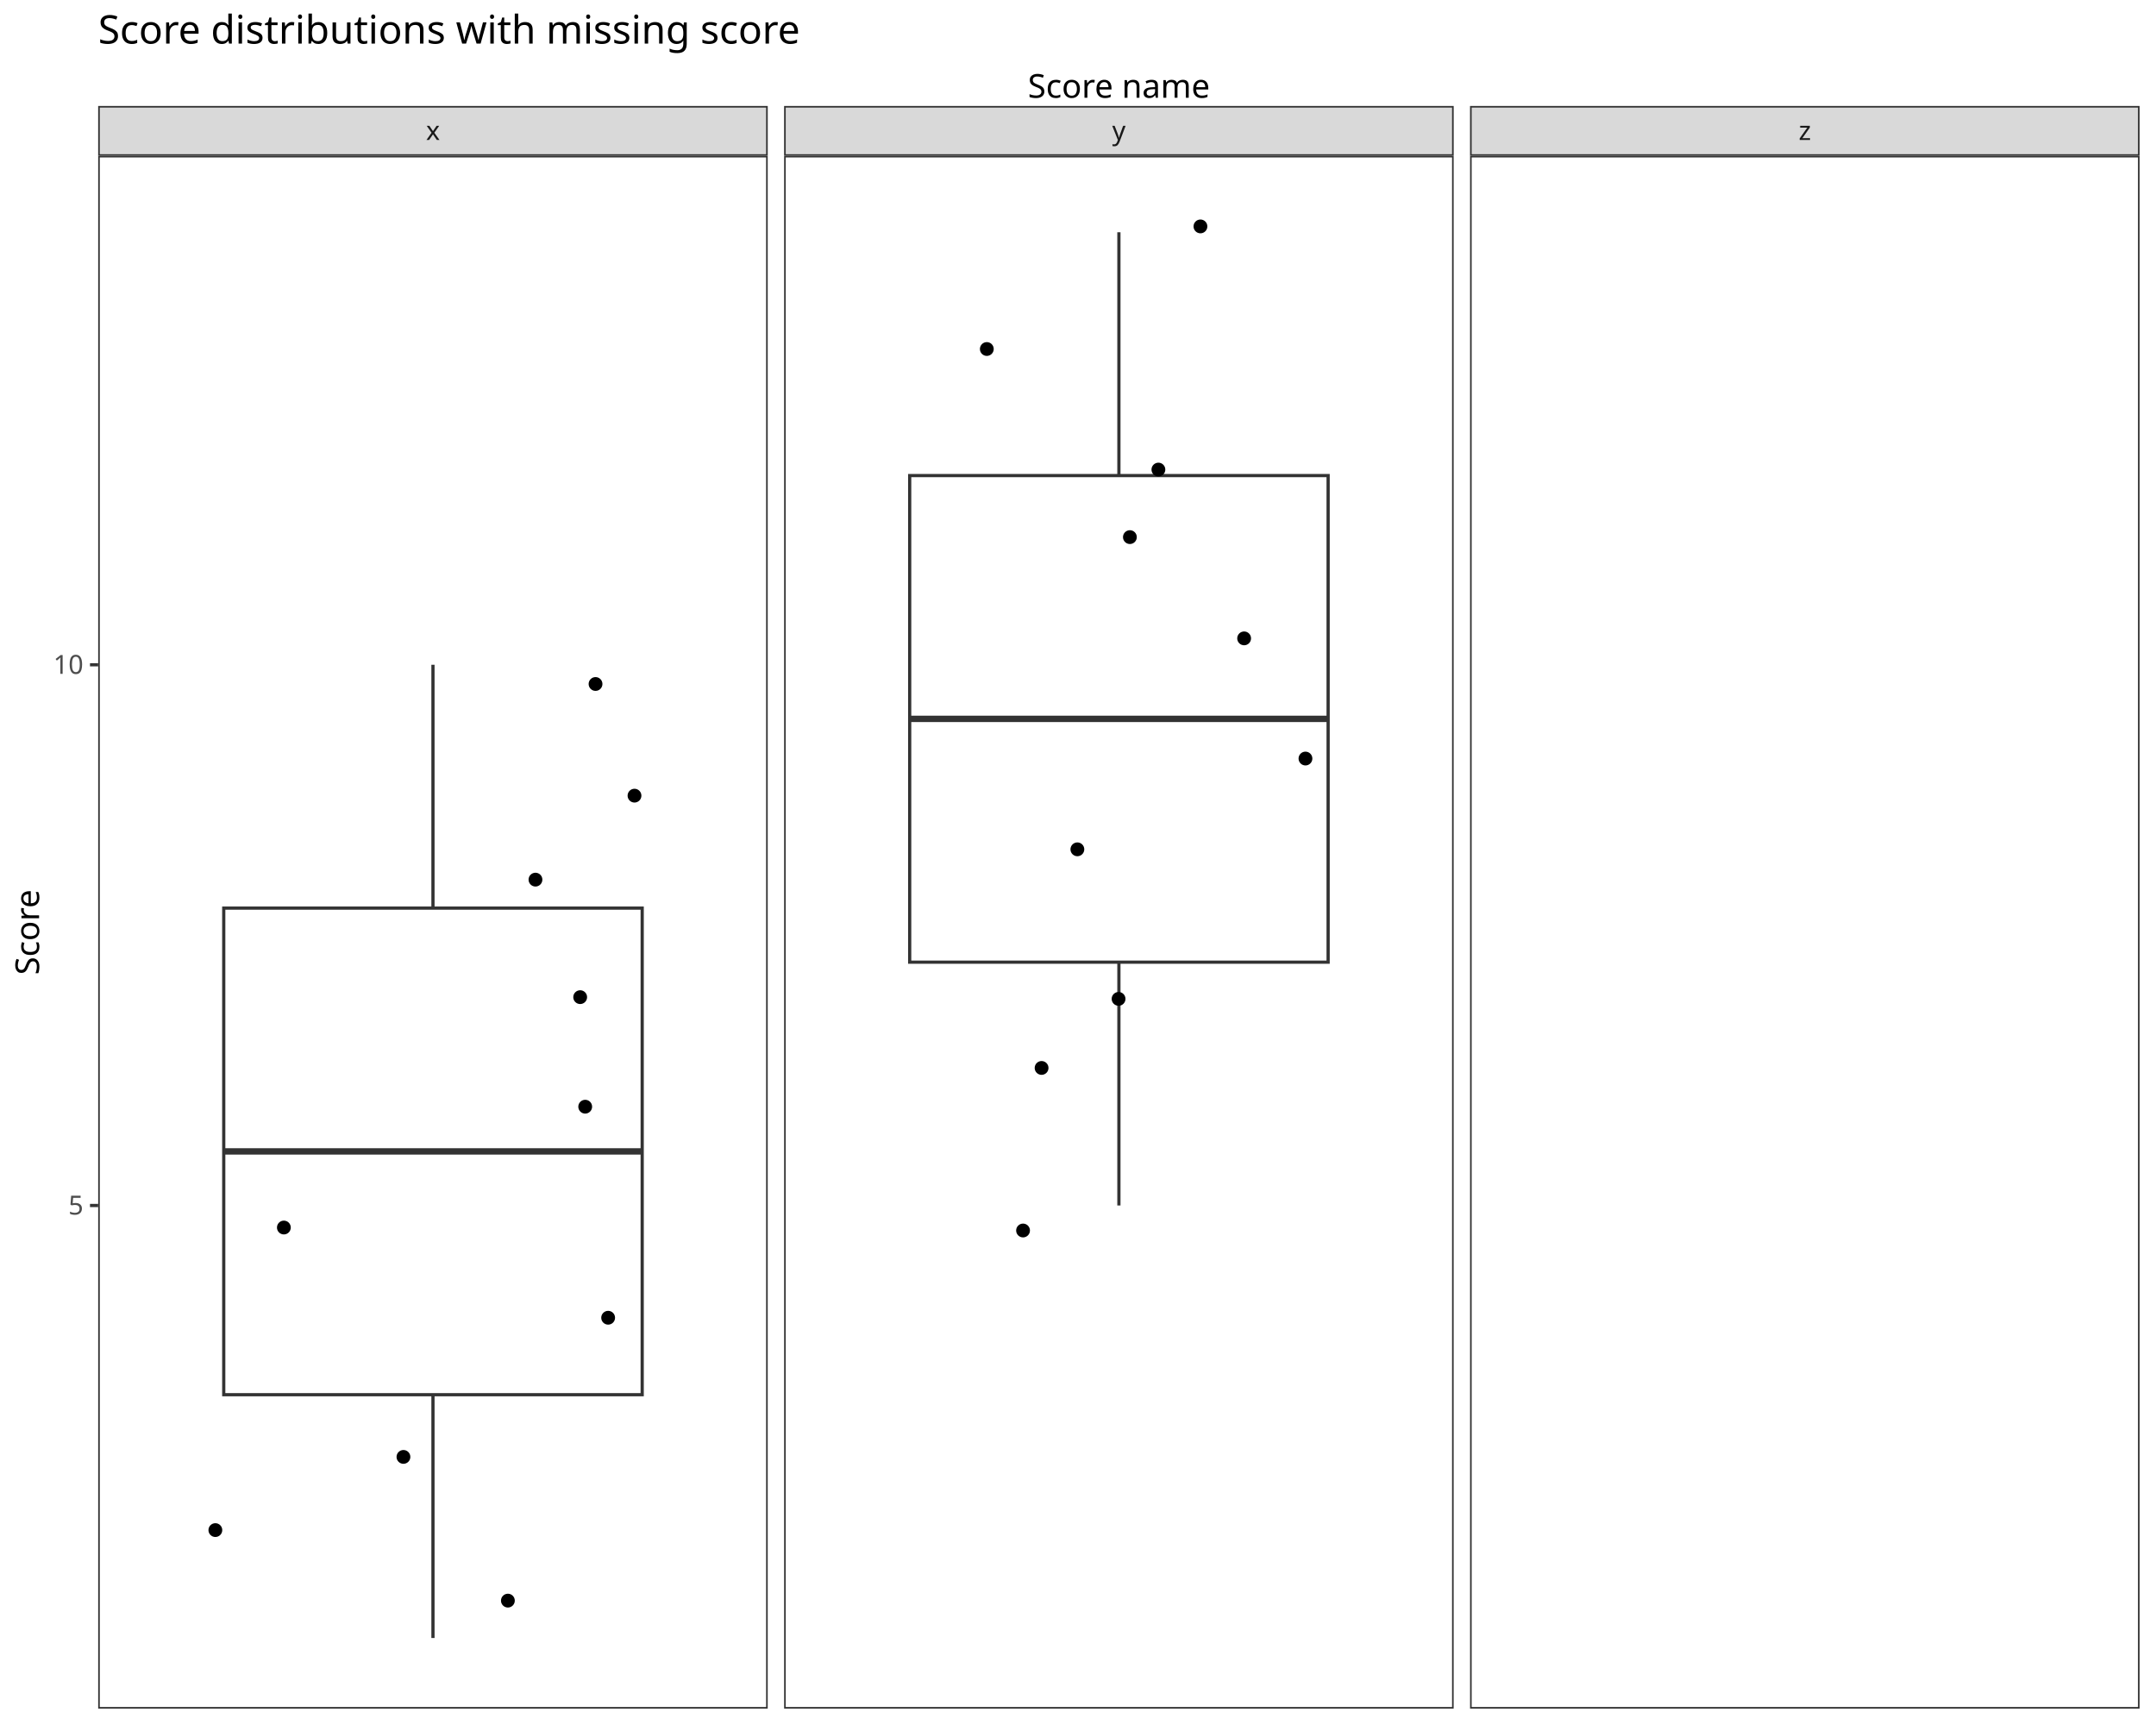
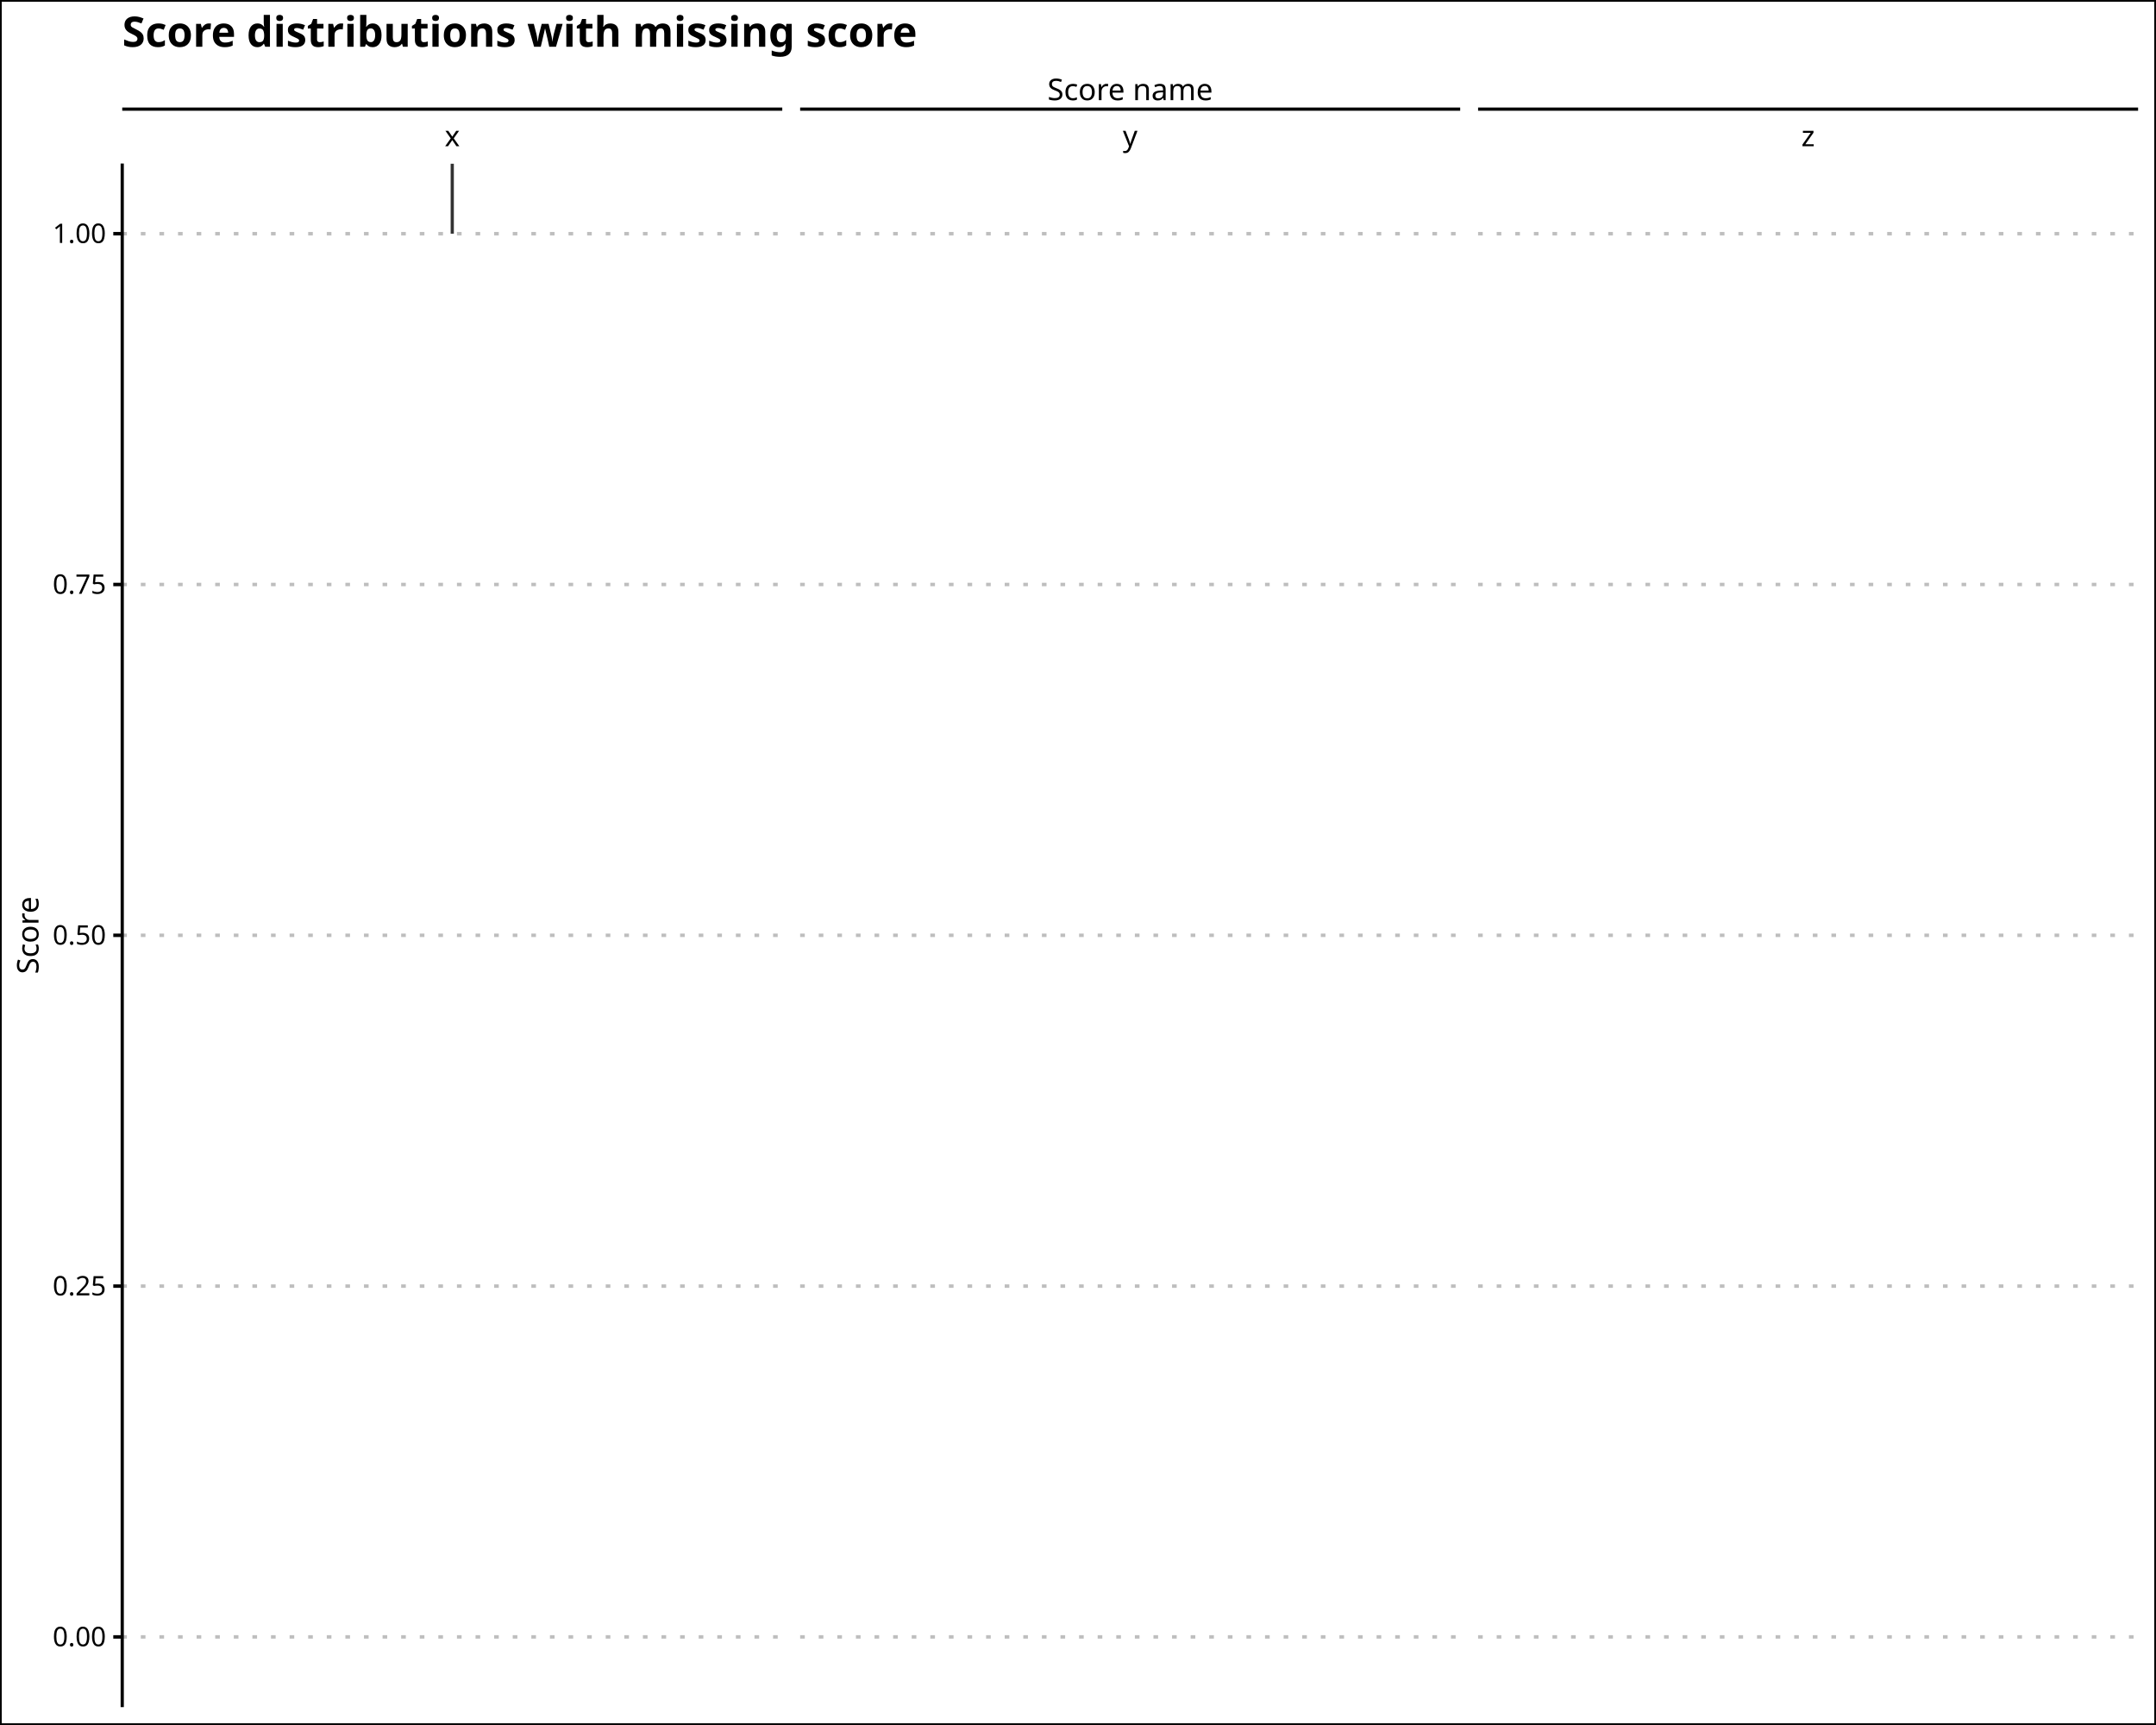
<svg xmlns="http://www.w3.org/2000/svg" class="svglite" data-engine-version="2.0" width="720.00pt" height="576.00pt" viewBox="0 0 720.00 576.00">
  <defs>
    <style type="text/css">
    .svglite line, .svglite polyline, .svglite polygon, .svglite path, .svglite rect, .svglite circle {
      fill: none;
      stroke: #000000;
      stroke-linecap: round;
      stroke-linejoin: round;
      stroke-miterlimit: 10.00;
    }
  </style>
  </defs>
  <rect width="100%" height="100%" style="stroke: none; fill: #FFFFFF;" />
  <defs>
    <clipPath id="cpMC4wMHw3MjAuMDB8MC4wMHw1NzYuMDA=">
      <rect x="0.00" y="0.00" width="720.00" height="576.00" />
    </clipPath>
  </defs>
  <g clip-path="url(#cpMC4wMHw3MjAuMDB8MC4wMHw1NzYuMDA=)">
-     <rect x="0.00" y="0.00" width="720.00" height="576.00" style="stroke-width: 1.07; stroke: #FFFFFF; fill: #FFFFFF;" />
+     <rect x="-0" y="0.00" width="720.00" height="576.00" style="stroke-width: 1.16; fill: #FFFFFF;" />
  </g>
  <defs>
-     <clipPath id="cpMzIuNzl8MjU2LjM4fDUyLjAzfDU3MC41Mg==">
-       <rect x="32.79" y="52.03" width="223.59" height="518.49" />
+     <clipPath id="cpNDAuODJ8MjYxLjI0fDU0LjYxfDU3MC4wMg==">
+       <rect x="40.82" y="54.61" width="220.42" height="515.42" />
    </clipPath>
  </defs>
-   <g clip-path="url(#cpMzIuNzl8MjU2LjM4fDUyLjAzfDU3MC41Mg==)">
-     <rect x="32.79" y="52.03" width="223.59" height="518.49" style="stroke-width: 1.07; stroke: none; fill: #FFFFFF;" />
-     <line x1="144.59" y1="303.23" x2="144.59" y2="221.98" style="stroke-width: 1.07; stroke: #333333; stroke-linecap: butt;" />
-     <line x1="144.59" y1="465.71" x2="144.59" y2="546.95" style="stroke-width: 1.07; stroke: #333333; stroke-linecap: butt;" />
-     <polygon points="74.72,303.23 74.72,465.71 214.46,465.71 214.46,303.23 74.72,303.23 " style="stroke-width: 1.07; stroke: #333333; stroke-linecap: butt; stroke-linejoin: miter; fill: #FFFFFF;" />
-     <line x1="74.72" y1="384.47" x2="214.46" y2="384.47" style="stroke-width: 2.13; stroke: #333333; stroke-linecap: butt; stroke-linejoin: miter;" />
-     <circle cx="169.61" cy="534.47" r="1.95" style="stroke-width: 0.71; fill: #000000;" />
-     <circle cx="71.92" cy="510.92" r="1.95" style="stroke-width: 0.71; fill: #000000;" />
-     <circle cx="134.73" cy="486.48" r="1.95" style="stroke-width: 0.71; fill: #000000;" />
-     <circle cx="203.09" cy="440.01" r="1.95" style="stroke-width: 0.71; fill: #000000;" />
-     <circle cx="94.80" cy="409.89" r="1.95" style="stroke-width: 0.71; fill: #000000;" />
-     <circle cx="195.43" cy="369.54" r="1.95" style="stroke-width: 0.71; fill: #000000;" />
-     <circle cx="193.75" cy="332.96" r="1.95" style="stroke-width: 0.71; fill: #000000;" />
-     <circle cx="178.82" cy="293.72" r="1.95" style="stroke-width: 0.71; fill: #000000;" />
-     <circle cx="211.89" cy="265.68" r="1.95" style="stroke-width: 0.71; fill: #000000;" />
-     <circle cx="198.88" cy="228.39" r="1.95" style="stroke-width: 0.71; fill: #000000;" />
-     <rect x="32.79" y="52.03" width="223.59" height="518.49" style="stroke-width: 1.07; stroke: #333333;" />
+   <g clip-path="url(#cpNDAuODJ8MjYxLjI0fDU0LjYxfDU3MC4wMg==)">
+     <polyline points="40.82,546.59 261.24,546.59 " style="stroke-width: 1.16; stroke: #BEBEBE; stroke-dasharray: 1.55,4.66; stroke-linecap: butt;" />
+     <polyline points="40.82,429.45 261.24,429.45 " style="stroke-width: 1.16; stroke: #BEBEBE; stroke-dasharray: 1.55,4.66; stroke-linecap: butt;" />
+     <polyline points="40.82,312.31 261.24,312.31 " style="stroke-width: 1.16; stroke: #BEBEBE; stroke-dasharray: 1.55,4.66; stroke-linecap: butt;" />
+     <polyline points="40.82,195.17 261.24,195.17 " style="stroke-width: 1.16; stroke: #BEBEBE; stroke-dasharray: 1.55,4.66; stroke-linecap: butt;" />
+     <polyline points="40.82,78.03 261.24,78.03 " style="stroke-width: 1.16; stroke: #BEBEBE; stroke-dasharray: 1.55,4.66; stroke-linecap: butt;" />
+     <line x1="151.03" y1="-976.22" x2="151.03" y2="78.03" style="stroke-width: 1.07; stroke: #333333; stroke-linecap: butt;" />
+     <polygon points="82.15,-2880.00 82.15,-976.22 219.91,-976.22 219.91,-2880.00 " style="stroke-width: 1.07; stroke: #333333; stroke-linecap: butt; stroke-linejoin: miter; fill: #FFFFFF;" />
+     <line x1="82.15" y1="-2030.48" x2="219.91" y2="-2030.48" style="stroke-width: 2.13; stroke: #333333; stroke-linecap: butt; stroke-linejoin: miter;" />
+     <circle cx="175.69" cy="-83.98" r="1.95" style="stroke-width: 0.71; fill: #000000;" />
+     <circle cx="79.39" cy="-389.59" r="1.95" style="stroke-width: 0.71; fill: #000000;" />
+     <circle cx="141.31" cy="-706.64" r="1.95" style="stroke-width: 0.71; fill: #000000;" />
+     <circle cx="208.70" cy="-1309.72" r="1.95" style="stroke-width: 0.71; fill: #000000;" />
+     <circle cx="101.95" cy="-1700.61" r="1.95" style="stroke-width: 0.71; fill: #000000;" />
+     <circle cx="201.15" cy="-2224.20" r="1.95" style="stroke-width: 0.71; fill: #000000;" />
+     <circle cx="199.49" cy="-2698.89" r="1.95" style="stroke-width: 0.71; fill: #000000;" />
  </g>
  <g clip-path="url(#cpMC4wMHw3MjAuMDB8MC4wMHw1NzYuMDA=)">
</g>
  <defs>
-     <clipPath id="cpMjYxLjg2fDQ4NS40NXw1Mi4wM3w1NzAuNTI=">
-       <rect x="261.86" y="52.03" width="223.59" height="518.49" />
+     <clipPath id="cpMjY3LjIxfDQ4Ny42M3w1NC42MXw1NzAuMDI=">
+       <rect x="267.21" y="54.61" width="220.42" height="515.42" />
    </clipPath>
  </defs>
-   <g clip-path="url(#cpMjYxLjg2fDQ4NS40NXw1Mi4wM3w1NzAuNTI=)">
-     <rect x="261.86" y="52.03" width="223.59" height="518.49" style="stroke-width: 1.07; stroke: none; fill: #FFFFFF;" />
-     <line x1="373.66" y1="158.80" x2="373.66" y2="77.55" style="stroke-width: 1.07; stroke: #333333; stroke-linecap: butt;" />
-     <line x1="373.66" y1="321.28" x2="373.66" y2="402.52" style="stroke-width: 1.07; stroke: #333333; stroke-linecap: butt;" />
-     <polygon points="303.79,158.80 303.79,321.28 443.53,321.28 443.53,158.80 303.79,158.80 " style="stroke-width: 1.07; stroke: #333333; stroke-linecap: butt; stroke-linejoin: miter; fill: #FFFFFF;" />
-     <line x1="303.79" y1="240.04" x2="443.53" y2="240.04" style="stroke-width: 2.13; stroke: #333333; stroke-linecap: butt; stroke-linejoin: miter;" />
-     <circle cx="341.65" cy="410.88" r="1.95" style="stroke-width: 0.71; fill: #000000;" />
-     <circle cx="347.84" cy="356.60" r="1.95" style="stroke-width: 0.71; fill: #000000;" />
-     <circle cx="373.55" cy="333.54" r="1.95" style="stroke-width: 0.71; fill: #000000;" />
-     <circle cx="359.79" cy="283.60" r="1.95" style="stroke-width: 0.71; fill: #000000;" />
-     <circle cx="435.96" cy="253.29" r="1.95" style="stroke-width: 0.71; fill: #000000;" />
-     <circle cx="415.48" cy="213.16" r="1.95" style="stroke-width: 0.71; fill: #000000;" />
-     <circle cx="377.33" cy="179.35" r="1.95" style="stroke-width: 0.71; fill: #000000;" />
-     <circle cx="386.85" cy="156.80" r="1.95" style="stroke-width: 0.71; fill: #000000;" />
-     <circle cx="329.55" cy="116.54" r="1.95" style="stroke-width: 0.71; fill: #000000;" />
-     <circle cx="400.89" cy="75.60" r="1.95" style="stroke-width: 0.71; fill: #000000;" />
-     <rect x="261.86" y="52.03" width="223.59" height="518.49" style="stroke-width: 1.07; stroke: #333333;" />
+   <g clip-path="url(#cpMjY3LjIxfDQ4Ny42M3w1NC42MXw1NzAuMDI=)">
+     <polyline points="267.21,546.59 487.63,546.59 " style="stroke-width: 1.16; stroke: #BEBEBE; stroke-dasharray: 1.55,4.66; stroke-linecap: butt;" />
+     <polyline points="267.21,429.45 487.63,429.45 " style="stroke-width: 1.16; stroke: #BEBEBE; stroke-dasharray: 1.55,4.66; stroke-linecap: butt;" />
+     <polyline points="267.21,312.31 487.63,312.31 " style="stroke-width: 1.16; stroke: #BEBEBE; stroke-dasharray: 1.55,4.66; stroke-linecap: butt;" />
+     <polyline points="267.21,195.17 487.63,195.17 " style="stroke-width: 1.16; stroke: #BEBEBE; stroke-dasharray: 1.55,4.66; stroke-linecap: butt;" />
+     <polyline points="267.21,78.03 487.63,78.03 " style="stroke-width: 1.16; stroke: #BEBEBE; stroke-dasharray: 1.55,4.66; stroke-linecap: butt;" />
+     <line x1="377.42" y1="-2850.46" x2="377.42" y2="-1796.20" style="stroke-width: 1.07; stroke: #333333; stroke-linecap: butt;" />
+     <polygon points="308.54,-2880.00 308.54,-2850.46 446.30,-2850.46 446.30,-2880.00 " style="stroke-width: 1.07; stroke: #333333; stroke-linecap: butt; stroke-linejoin: miter; fill: #FFFFFF;" />
+     <circle cx="345.87" cy="-1687.69" r="1.95" style="stroke-width: 0.71; fill: #000000;" />
+     <circle cx="351.97" cy="-2392.08" r="1.95" style="stroke-width: 0.71; fill: #000000;" />
+     <circle cx="377.32" cy="-2691.39" r="1.95" style="stroke-width: 0.71; fill: #000000;" />
  </g>
  <g clip-path="url(#cpMC4wMHw3MjAuMDB8MC4wMHw1NzYuMDA=)">
</g>
  <defs>
-     <clipPath id="cpNDkwLjkzfDcxNC41Mnw1Mi4wM3w1NzAuNTI=">
-       <rect x="490.93" y="52.03" width="223.59" height="518.49" />
+     <clipPath id="cpNDkzLjYxfDcxNC4wMnw1NC42MXw1NzAuMDI=">
+       <rect x="493.61" y="54.61" width="220.42" height="515.42" />
    </clipPath>
  </defs>
-   <g clip-path="url(#cpNDkwLjkzfDcxNC41Mnw1Mi4wM3w1NzAuNTI=)">
-     <rect x="490.93" y="52.03" width="223.59" height="518.49" style="stroke-width: 1.07; stroke: none; fill: #FFFFFF;" />
-     <rect x="490.93" y="52.03" width="223.59" height="518.49" style="stroke-width: 1.07; stroke: #333333;" />
+   <g clip-path="url(#cpNDkzLjYxfDcxNC4wMnw1NC42MXw1NzAuMDI=)">
+     <polyline points="493.61,546.59 714.02,546.59 " style="stroke-width: 1.16; stroke: #BEBEBE; stroke-dasharray: 1.55,4.66; stroke-linecap: butt;" />
+     <polyline points="493.61,429.45 714.02,429.45 " style="stroke-width: 1.16; stroke: #BEBEBE; stroke-dasharray: 1.55,4.66; stroke-linecap: butt;" />
+     <polyline points="493.61,312.31 714.02,312.31 " style="stroke-width: 1.16; stroke: #BEBEBE; stroke-dasharray: 1.55,4.66; stroke-linecap: butt;" />
+     <polyline points="493.61,195.17 714.02,195.17 " style="stroke-width: 1.16; stroke: #BEBEBE; stroke-dasharray: 1.55,4.66; stroke-linecap: butt;" />
+     <polyline points="493.61,78.03 714.02,78.03 " style="stroke-width: 1.16; stroke: #BEBEBE; stroke-dasharray: 1.55,4.66; stroke-linecap: butt;" />
  </g>
  <g clip-path="url(#cpMC4wMHw3MjAuMDB8MC4wMHw1NzYuMDA=)">
</g>
  <defs>
-     <clipPath id="cpMzIuNzl8MjU2LjM4fDM1LjM4fDUyLjAz">
-       <rect x="32.79" y="35.38" width="223.59" height="16.65" />
+     <clipPath id="cpNDAuODJ8MjYxLjI0fDM2LjQ0fDU0LjYx">
+       <rect x="40.82" y="36.44" width="220.42" height="18.16" />
    </clipPath>
  </defs>
-   <g clip-path="url(#cpMzIuNzl8MjU2LjM4fDM1LjM4fDUyLjAz)">
-     <rect x="32.79" y="35.38" width="223.59" height="16.65" style="stroke-width: 1.07; stroke: #333333; fill: #D9D9D9;" />
-     <text x="144.59" y="46.73" text-anchor="middle" style="font-size: 8.80px; fill: #1A1A1A; font-family: sans;" textLength="4.40px" lengthAdjust="spacingAndGlyphs">x</text>
+   <g clip-path="url(#cpNDAuODJ8MjYxLjI0fDM2LjQ0fDU0LjYx)">
+     <rect x="40.82" y="36.44" width="220.42" height="18.16" style="stroke-width: 1.16; stroke: none; fill: #FFFFFF;" />
+     <text x="151.03" y="48.83" text-anchor="middle" style="font-size: 9.60px; font-family: sans;" textLength="4.80px" lengthAdjust="spacingAndGlyphs">x</text>
  </g>
  <g clip-path="url(#cpMC4wMHw3MjAuMDB8MC4wMHw1NzYuMDA=)">
</g>
  <defs>
-     <clipPath id="cpMjYxLjg2fDQ4NS40NXwzNS4zOHw1Mi4wMw==">
-       <rect x="261.86" y="35.38" width="223.59" height="16.65" />
+     <clipPath id="cpMjY3LjIxfDQ4Ny42M3wzNi40NHw1NC42MQ==">
+       <rect x="267.21" y="36.44" width="220.42" height="18.16" />
    </clipPath>
  </defs>
-   <g clip-path="url(#cpMjYxLjg2fDQ4NS40NXwzNS4zOHw1Mi4wMw==)">
-     <rect x="261.86" y="35.38" width="223.59" height="16.65" style="stroke-width: 1.07; stroke: #333333; fill: #D9D9D9;" />
-     <text x="373.66" y="46.73" text-anchor="middle" style="font-size: 8.80px; fill: #1A1A1A; font-family: sans;" textLength="4.40px" lengthAdjust="spacingAndGlyphs">y</text>
+   <g clip-path="url(#cpMjY3LjIxfDQ4Ny42M3wzNi40NHw1NC42MQ==)">
+     <rect x="267.21" y="36.44" width="220.42" height="18.16" style="stroke-width: 1.16; stroke: none; fill: #FFFFFF;" />
+     <text x="377.42" y="48.83" text-anchor="middle" style="font-size: 9.60px; font-family: sans;" textLength="4.80px" lengthAdjust="spacingAndGlyphs">y</text>
  </g>
  <g clip-path="url(#cpMC4wMHw3MjAuMDB8MC4wMHw1NzYuMDA=)">
</g>
  <defs>
-     <clipPath id="cpNDkwLjkzfDcxNC41MnwzNS4zOHw1Mi4wMw==">
-       <rect x="490.93" y="35.38" width="223.59" height="16.65" />
+     <clipPath id="cpNDkzLjYxfDcxNC4wMnwzNi40NHw1NC42MQ==">
+       <rect x="493.61" y="36.44" width="220.42" height="18.16" />
    </clipPath>
  </defs>
-   <g clip-path="url(#cpNDkwLjkzfDcxNC41MnwzNS4zOHw1Mi4wMw==)">
-     <rect x="490.93" y="35.38" width="223.59" height="16.65" style="stroke-width: 1.07; stroke: #333333; fill: #D9D9D9;" />
-     <text x="602.73" y="46.73" text-anchor="middle" style="font-size: 8.80px; fill: #1A1A1A; font-family: sans;" textLength="4.40px" lengthAdjust="spacingAndGlyphs">z</text>
+   <g clip-path="url(#cpNDkzLjYxfDcxNC4wMnwzNi40NHw1NC42MQ==)">
+     <rect x="493.61" y="36.44" width="220.42" height="18.16" style="stroke-width: 1.16; stroke: none; fill: #FFFFFF;" />
+     <text x="603.81" y="48.83" text-anchor="middle" style="font-size: 9.60px; font-family: sans;" textLength="4.80px" lengthAdjust="spacingAndGlyphs">z</text>
  </g>
  <g clip-path="url(#cpMC4wMHw3MjAuMDB8MC4wMHw1NzYuMDA=)">
-     <text x="27.86" y="405.55" text-anchor="end" style="font-size: 8.80px; fill: #4D4D4D; font-family: sans;" textLength="4.89px" lengthAdjust="spacingAndGlyphs">5</text>
-     <text x="27.86" y="225.01" text-anchor="end" style="font-size: 8.80px; fill: #4D4D4D; font-family: sans;" textLength="9.79px" lengthAdjust="spacingAndGlyphs">10</text>
-     <polyline points="30.05,402.52 32.79,402.52 " style="stroke-width: 1.07; stroke: #333333; stroke-linecap: butt;" />
-     <polyline points="30.05,221.98 32.79,221.98 " style="stroke-width: 1.07; stroke: #333333; stroke-linecap: butt;" />
-     <text x="373.66" y="32.64" text-anchor="middle" style="font-size: 11.00px; font-family: sans;" textLength="59.32px" lengthAdjust="spacingAndGlyphs">Score name</text>
-     <text transform="translate(13.05,311.27) rotate(-90)" text-anchor="middle" style="font-size: 11.00px; font-family: sans;" textLength="28.74px" lengthAdjust="spacingAndGlyphs">Score</text>
-     <text x="32.79" y="14.56" style="font-size: 13.20px; font-family: sans;" textLength="220.12px" lengthAdjust="spacingAndGlyphs">Score distributions with missing score</text>
+     <polyline points="40.82,36.44 261.24,36.44 " style="stroke-width: 1.07; stroke-linecap: butt;" />
+     <polyline points="267.21,36.44 487.63,36.44 " style="stroke-width: 1.07; stroke-linecap: butt;" />
+     <polyline points="493.61,36.44 714.02,36.44 " style="stroke-width: 1.07; stroke-linecap: butt;" />
+     <polyline points="40.82,570.02 40.82,54.61 " style="stroke-width: 1.07; stroke-linecap: butt;" />
+     <text x="35.44" y="549.69" text-anchor="end" style="font-size: 9.00px; font-family: sans;" textLength="17.52px" lengthAdjust="spacingAndGlyphs">0.00</text>
+     <text x="35.44" y="432.55" text-anchor="end" style="font-size: 9.00px; font-family: sans;" textLength="17.52px" lengthAdjust="spacingAndGlyphs">0.25</text>
+     <text x="35.44" y="315.41" text-anchor="end" style="font-size: 9.00px; font-family: sans;" textLength="17.52px" lengthAdjust="spacingAndGlyphs">0.50</text>
+     <text x="35.44" y="198.27" text-anchor="end" style="font-size: 9.00px; font-family: sans;" textLength="17.52px" lengthAdjust="spacingAndGlyphs">0.75</text>
+     <text x="35.44" y="81.13" text-anchor="end" style="font-size: 9.00px; font-family: sans;" textLength="17.52px" lengthAdjust="spacingAndGlyphs">1.00</text>
+     <polyline points="37.83,546.59 40.82,546.59 " style="stroke-width: 1.16; stroke-linecap: butt;" />
+     <polyline points="37.83,429.45 40.82,429.45 " style="stroke-width: 1.16; stroke-linecap: butt;" />
+     <polyline points="37.83,312.31 40.82,312.31 " style="stroke-width: 1.16; stroke-linecap: butt;" />
+     <polyline points="37.83,195.17 40.82,195.17 " style="stroke-width: 1.16; stroke-linecap: butt;" />
+     <polyline points="37.83,78.03 40.82,78.03 " style="stroke-width: 1.16; stroke-linecap: butt;" />
+     <text x="377.42" y="33.45" text-anchor="middle" style="font-size: 10.00px; font-family: sans;" textLength="53.93px" lengthAdjust="spacingAndGlyphs">Score name</text>
+     <text transform="translate(12.86,312.31) rotate(-90)" text-anchor="middle" style="font-size: 10.00px; font-family: sans;" textLength="26.13px" lengthAdjust="spacingAndGlyphs">Score</text>
+     <text x="40.82" y="15.61" style="font-size: 14.00px; font-weight: bold; font-family: sans;" textLength="233.46px" lengthAdjust="spacingAndGlyphs">Score distributions with missing score</text>
  </g>
</svg>
